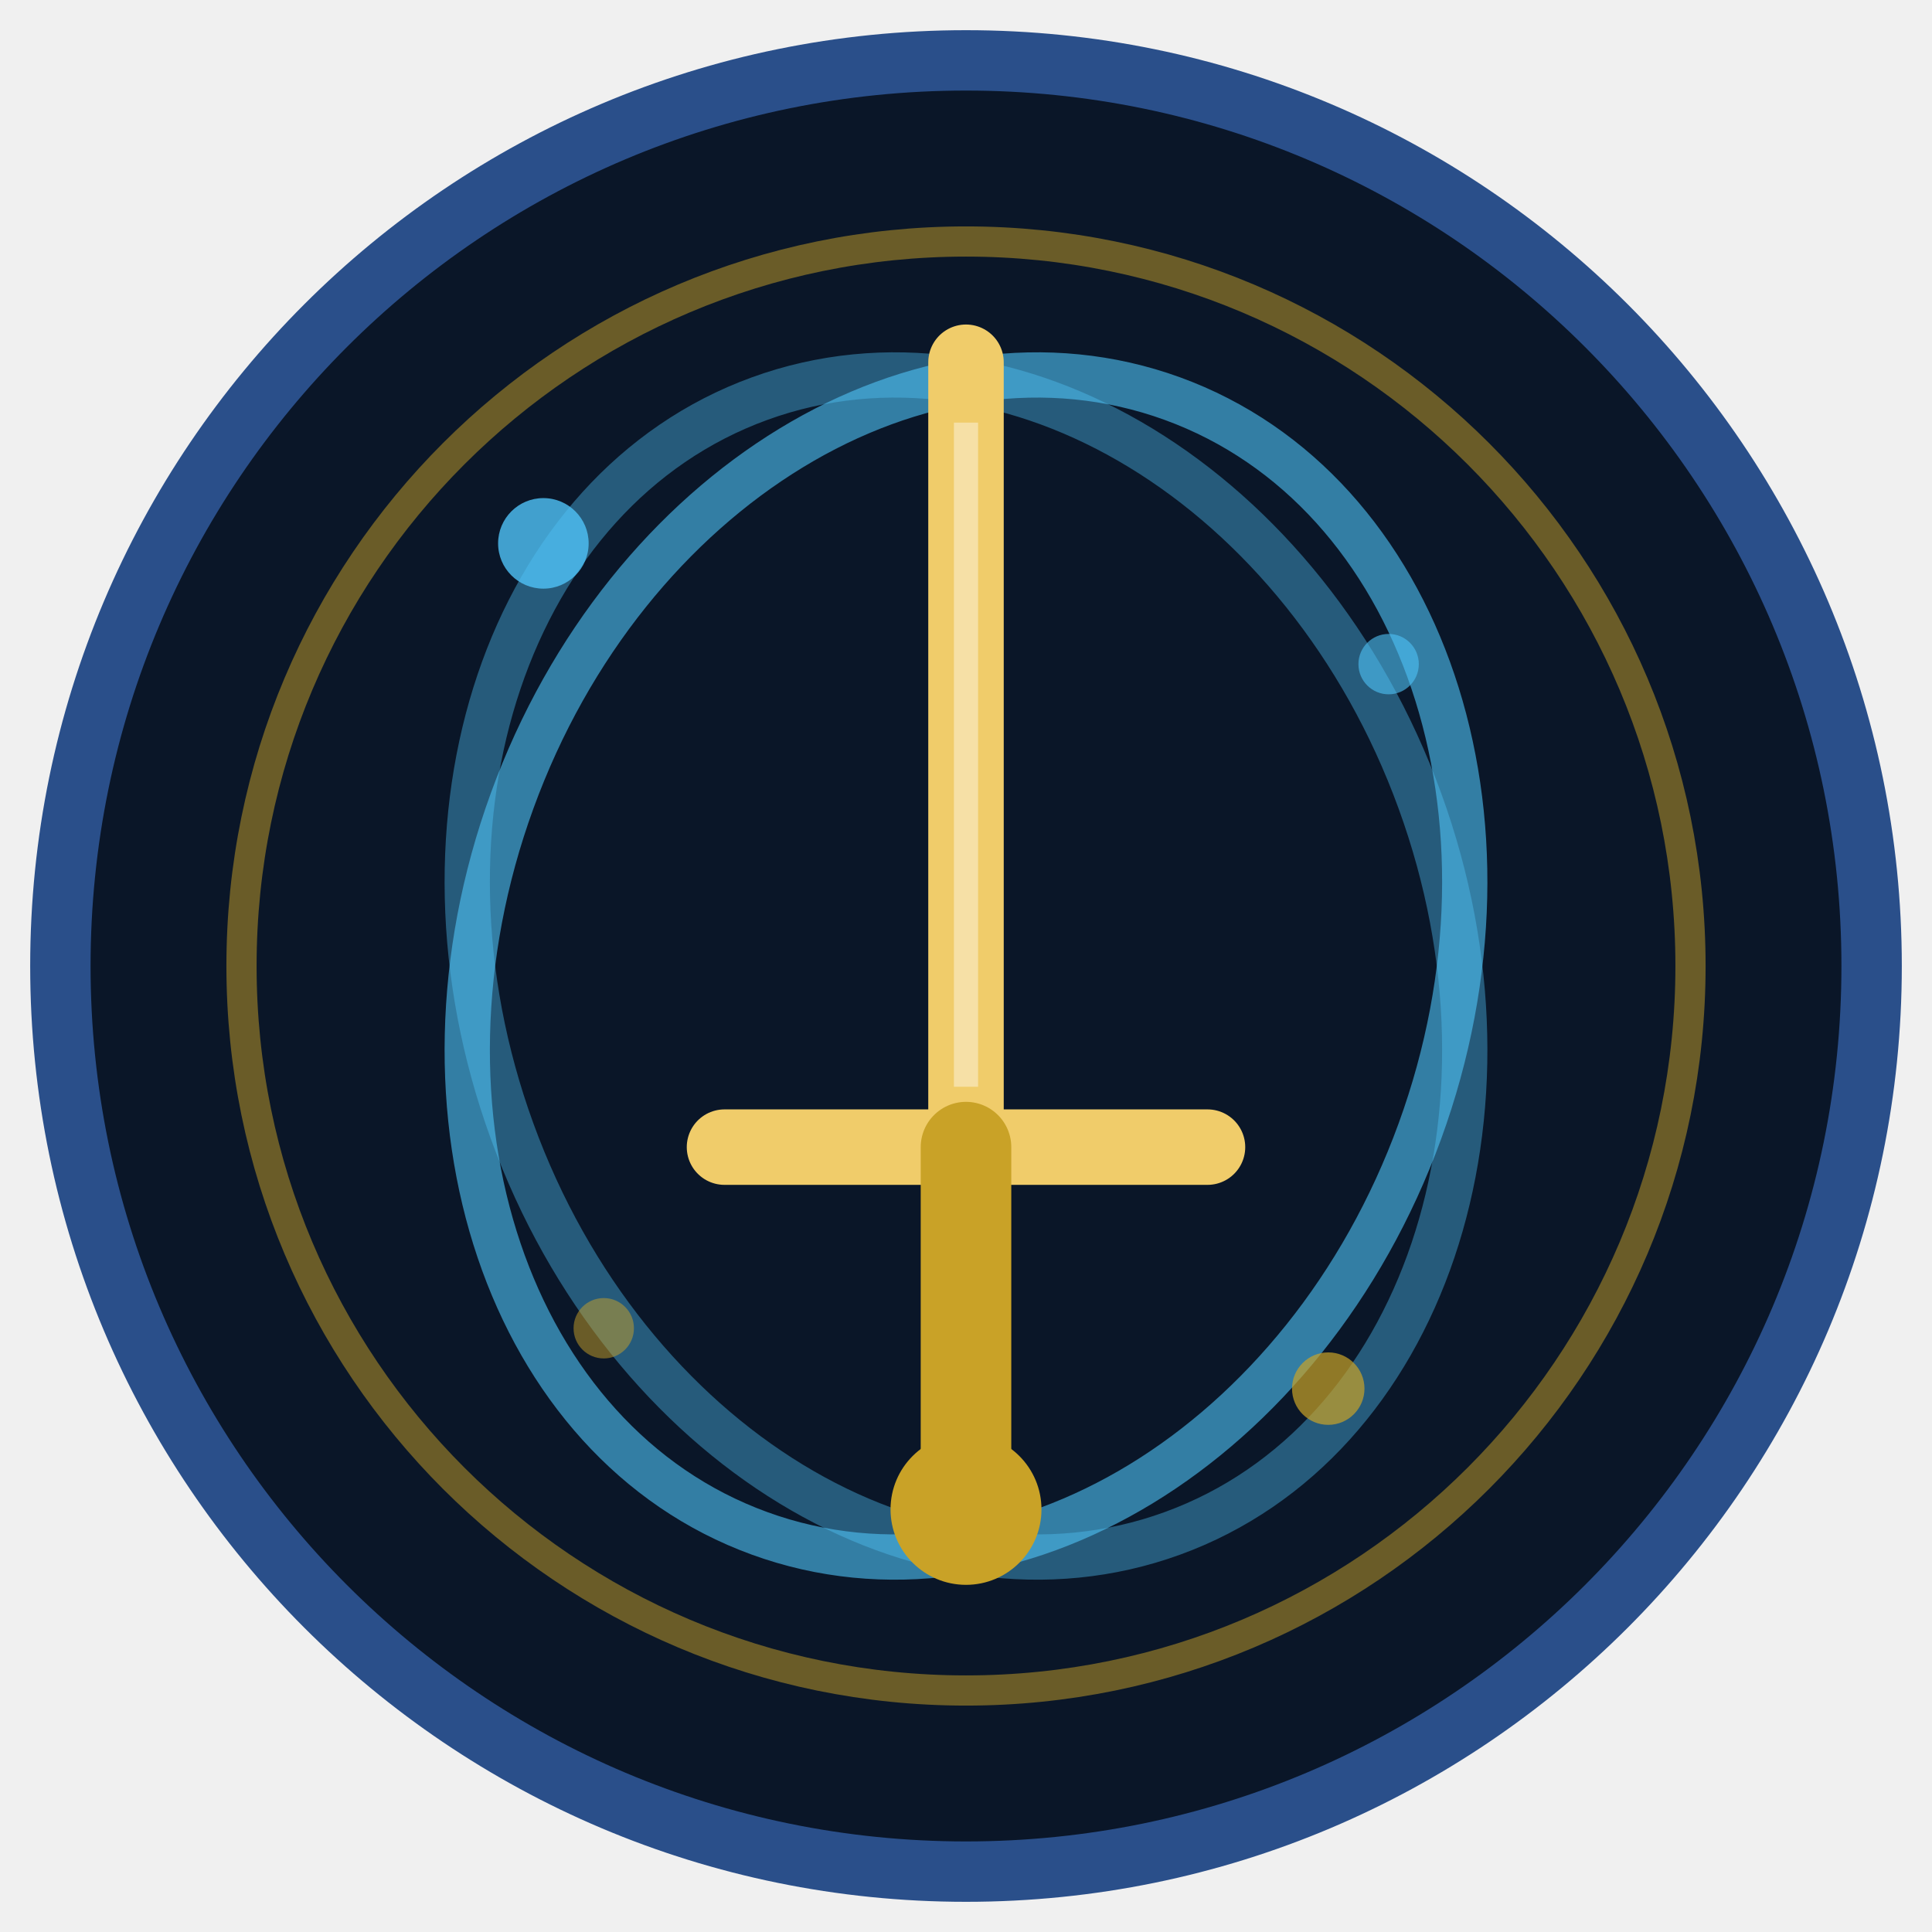
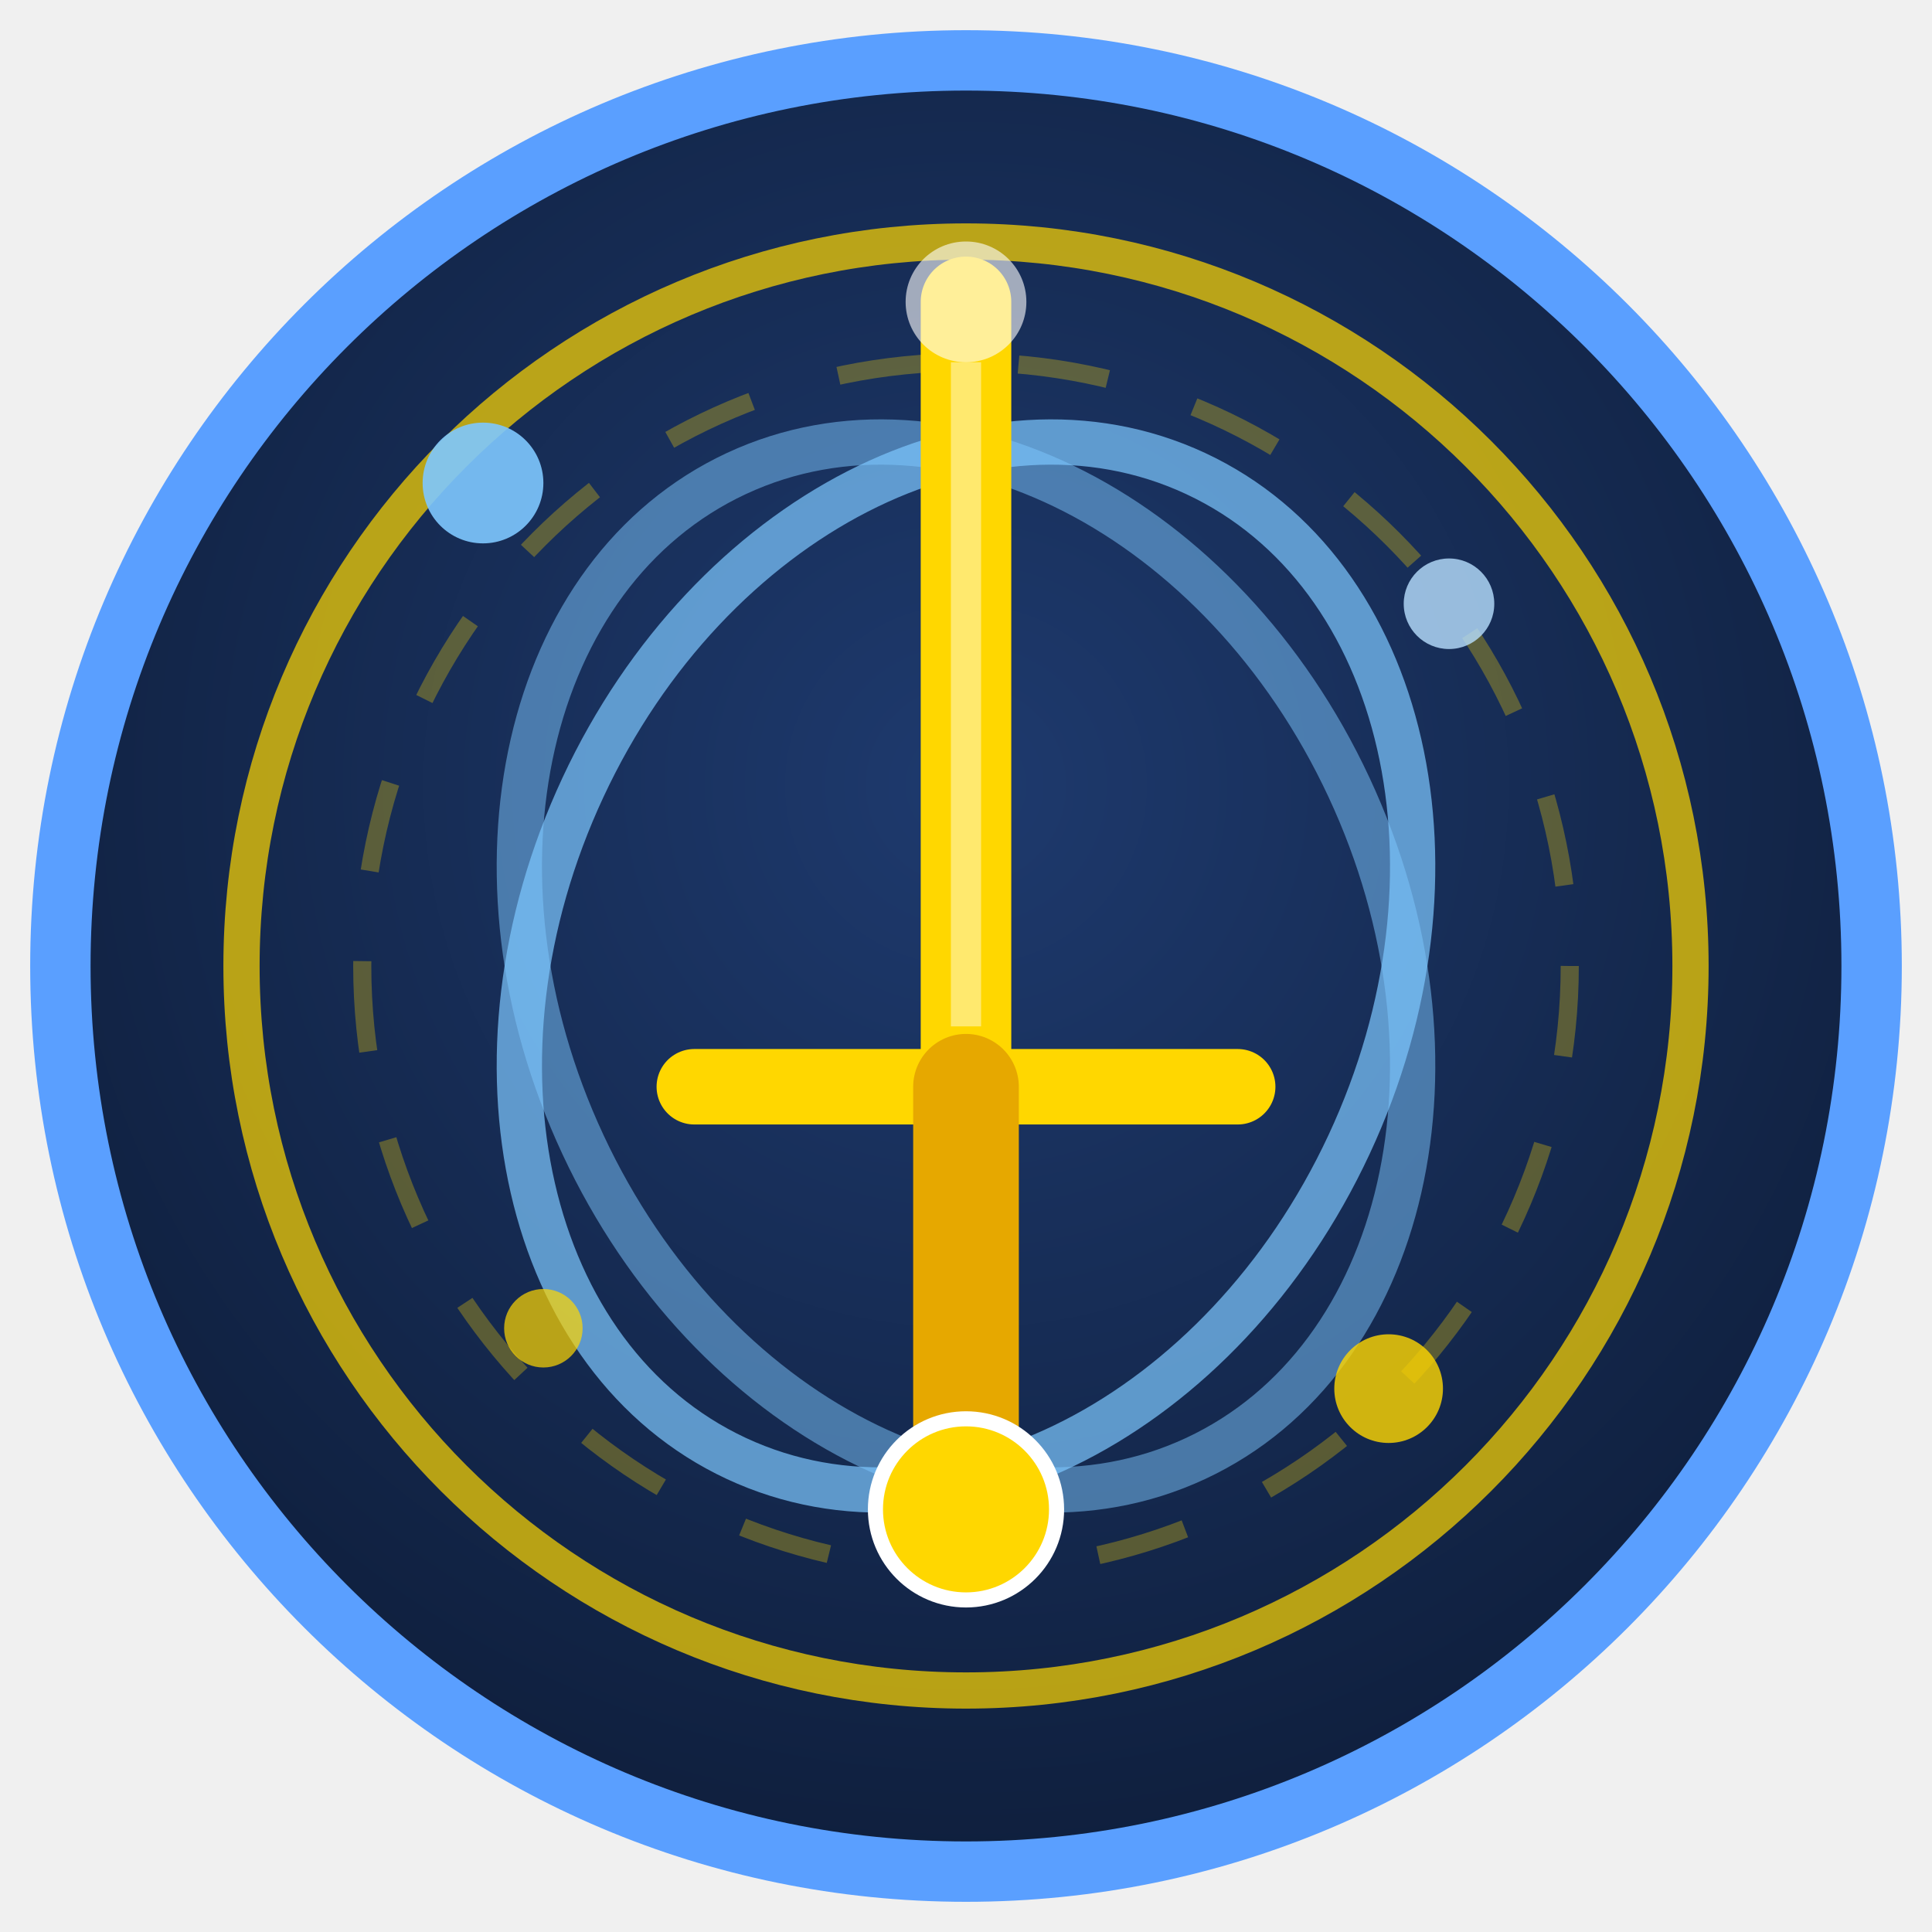
<svg xmlns="http://www.w3.org/2000/svg" viewBox="0 0 64 64">
-   <circle cx="32" cy="32" r="30" fill="#0a1628" stroke="#2a4f8a" stroke-width="2" />
-   <circle cx="32" cy="32" r="24" fill="none" stroke="#c9a227" stroke-width="1" opacity="0.5" />
-   <ellipse cx="32" cy="32" rx="16" ry="20" fill="none" stroke="#4fc3f7" stroke-width="1.5" opacity="0.6" transform="rotate(20 32 32)" />
-   <ellipse cx="32" cy="32" rx="16" ry="20" fill="none" stroke="#4fc3f7" stroke-width="1.5" opacity="0.4" transform="rotate(-20 32 32)" />
-   <line x1="32" y1="12" x2="32" y2="46" stroke="#f0cc6a" stroke-width="2.5" stroke-linecap="round" />
-   <line x1="24" y1="38" x2="40" y2="38" stroke="#f0cc6a" stroke-width="2.5" stroke-linecap="round" />
-   <line x1="32" y1="38" x2="32" y2="50" stroke="#c9a227" stroke-width="3" stroke-linecap="round" />
-   <circle cx="32" cy="50" r="2.5" fill="#c9a227" />
-   <line x1="32" y1="14" x2="32" y2="36" stroke="#fff" stroke-width="0.8" opacity="0.4" />
-   <circle cx="18" cy="18" r="1.5" fill="#4fc3f7" opacity="0.8" />
-   <circle cx="46" cy="22" r="1" fill="#4fc3f7" opacity="0.6" />
-   <circle cx="44" cy="46" r="1.2" fill="#c9a227" opacity="0.7" />
-   <circle cx="20" cy="44" r="1" fill="#c9a227" opacity="0.5" />
+   <defs>
+     <radialGradient id="bg" cx="50%" cy="40%" r="60%">
+       <stop offset="0%" stop-color="#1e3a6e" />
+       <stop offset="100%" stop-color="#0f1f3d" />
+     </radialGradient>
+   </defs>
+   <circle cx="32" cy="32" r="30" fill="url(#bg)" stroke="#5a9fff" stroke-width="2" />
+   <circle cx="32" cy="32" r="24" fill="none" stroke="#ffd700" stroke-width="1.2" opacity="0.7" />
+   <circle cx="32" cy="32" r="20" fill="none" stroke="#ffd700" stroke-width="0.6" opacity="0.3" stroke-dasharray="3 3" />
+   <ellipse cx="32" cy="32" rx="14" ry="18" fill="none" stroke="#7ec8ff" stroke-width="1.5" opacity="0.7" transform="rotate(25 32 32)" />
+   <ellipse cx="32" cy="32" rx="14" ry="18" fill="none" stroke="#7ec8ff" stroke-width="1.5" opacity="0.5" transform="rotate(-25 32 32)" />
+   <line x1="32" y1="10" x2="32" y2="44" stroke="#ffd700" stroke-width="3" stroke-linecap="round" />
+   <line x1="32" y1="12" x2="32" y2="34" stroke="#fff5b8" stroke-width="1" opacity="0.6" />
+   <line x1="23" y1="36" x2="41" y2="36" stroke="#ffd700" stroke-width="2.5" stroke-linecap="round" />
+   <line x1="32" y1="36" x2="32" y2="50" stroke="#e6a800" stroke-width="3.5" stroke-linecap="round" />
+   <circle cx="32" cy="50" r="3" fill="#ffd700" stroke="#fff" stroke-width="0.5" />
+   <circle cx="16" cy="16" r="2" fill="#7ec8ff" opacity="0.9" />
+   <circle cx="48" cy="20" r="1.5" fill="#b8e0ff" opacity="0.8" />
+   <circle cx="46" cy="46" r="1.8" fill="#ffd700" opacity="0.8" />
+   <circle cx="18" cy="44" r="1.3" fill="#ffd700" opacity="0.7" />
+   <circle cx="32" cy="10" r="2" fill="#fff" opacity="0.6" />
</svg>
